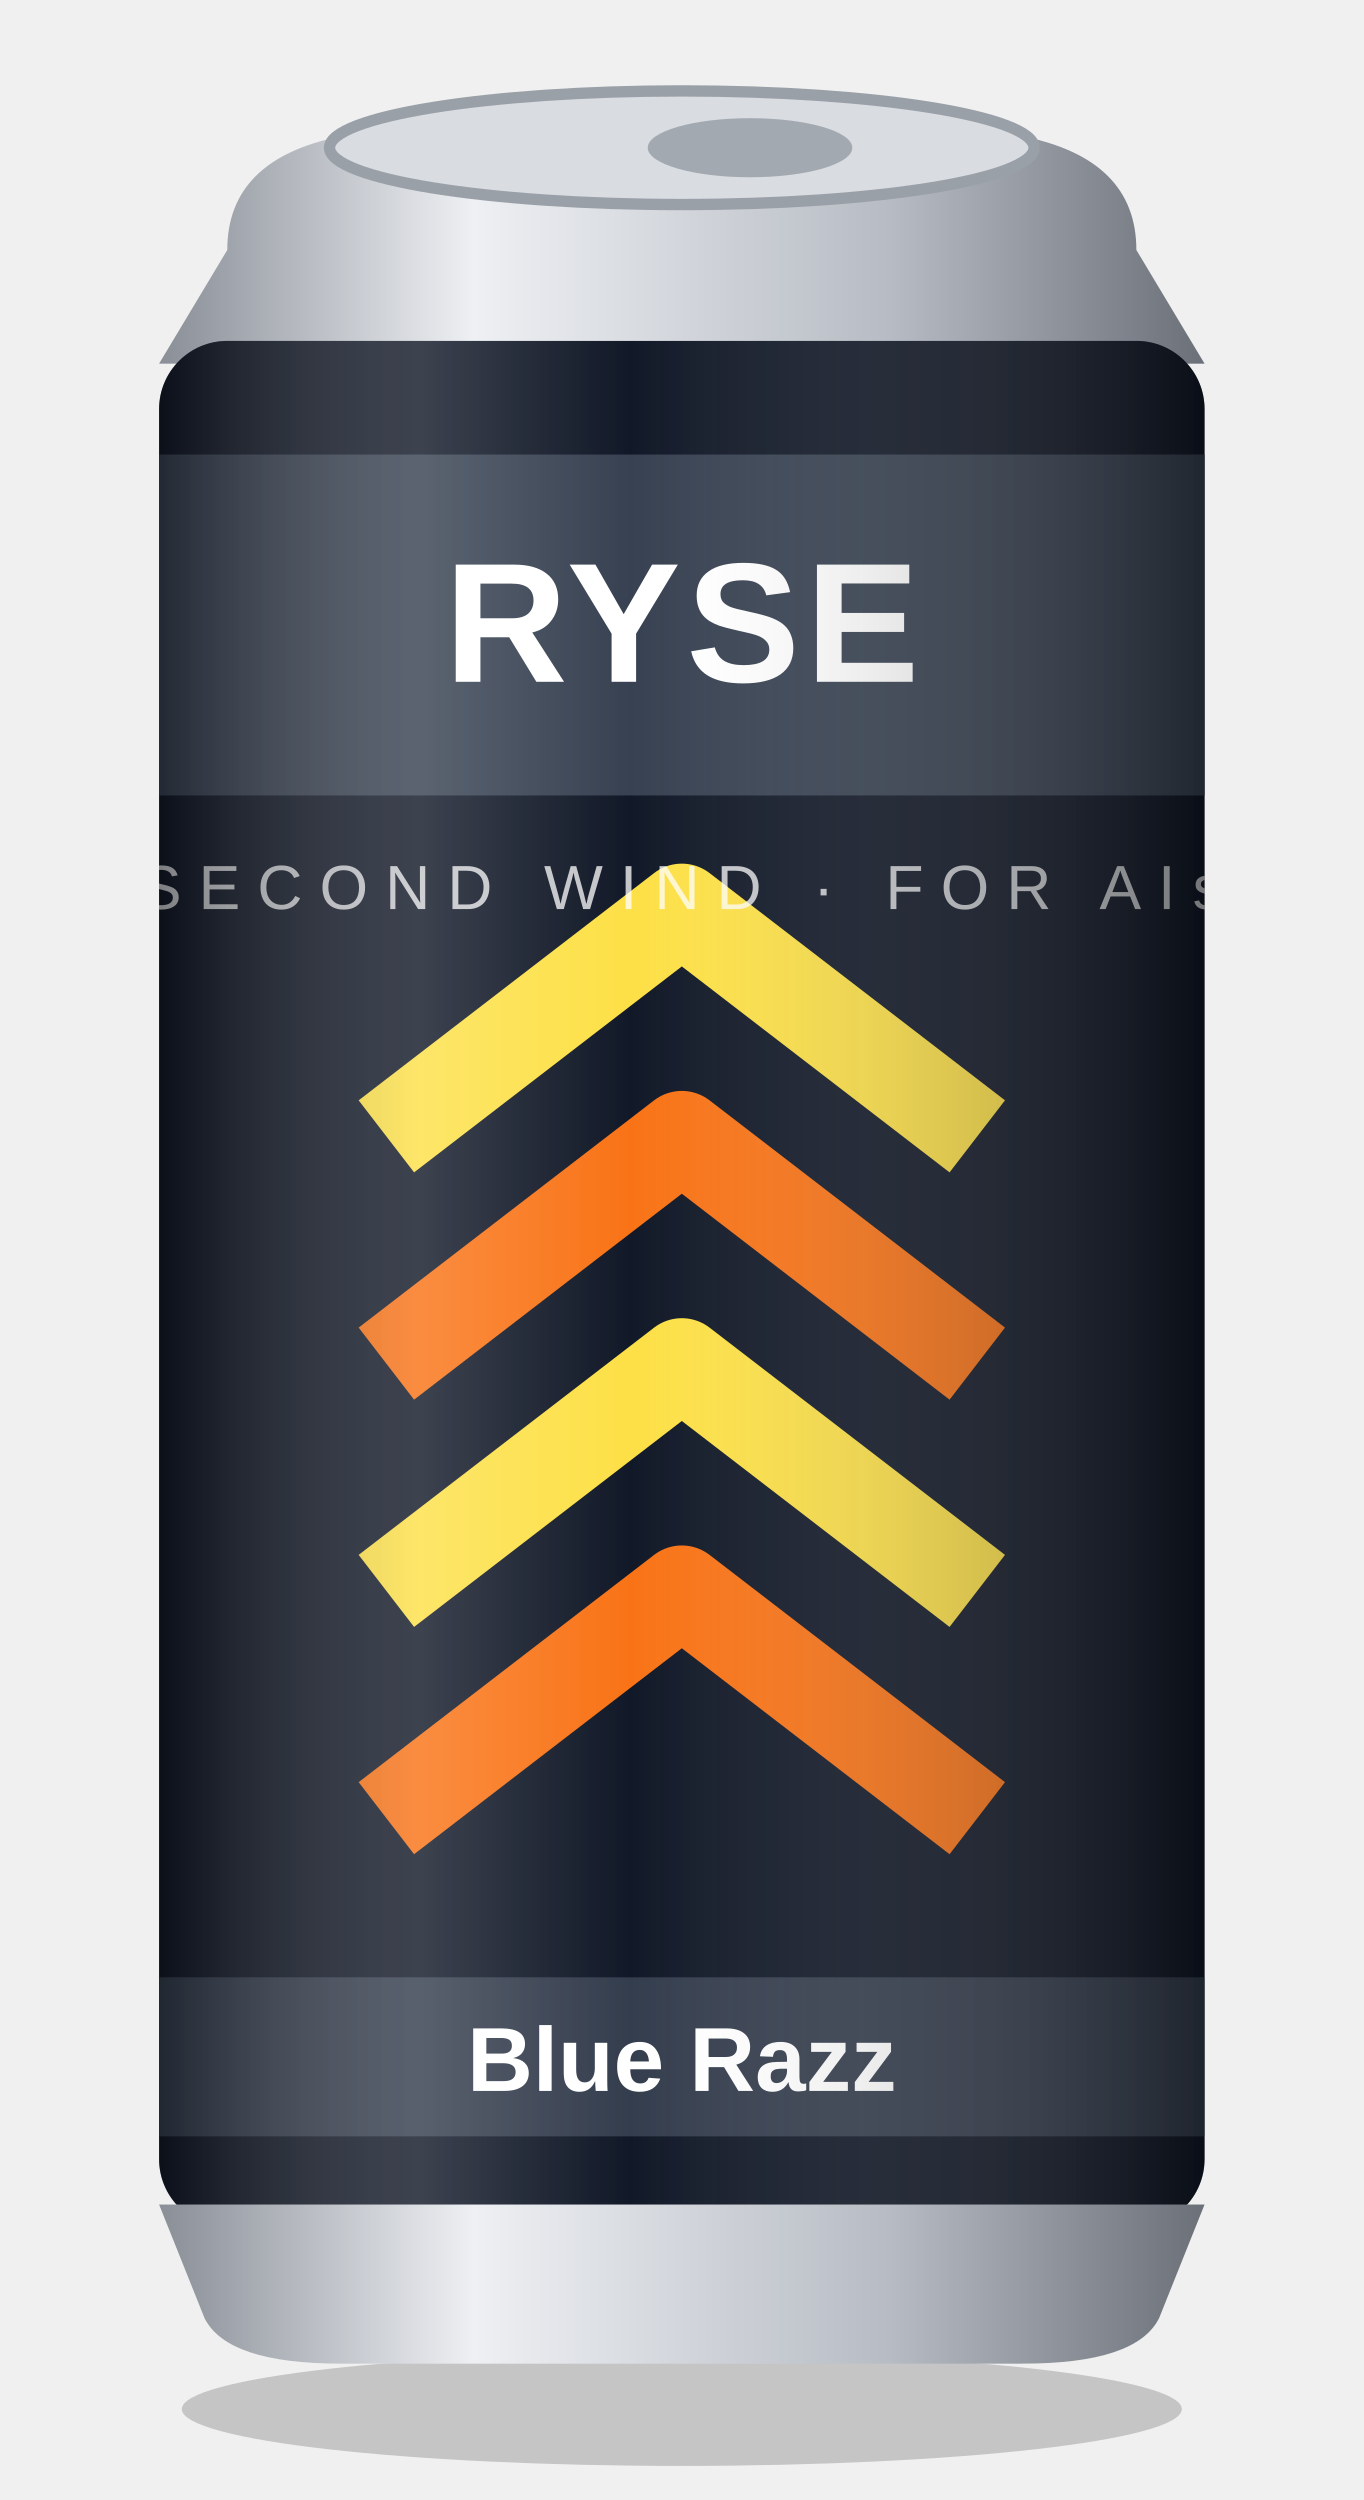
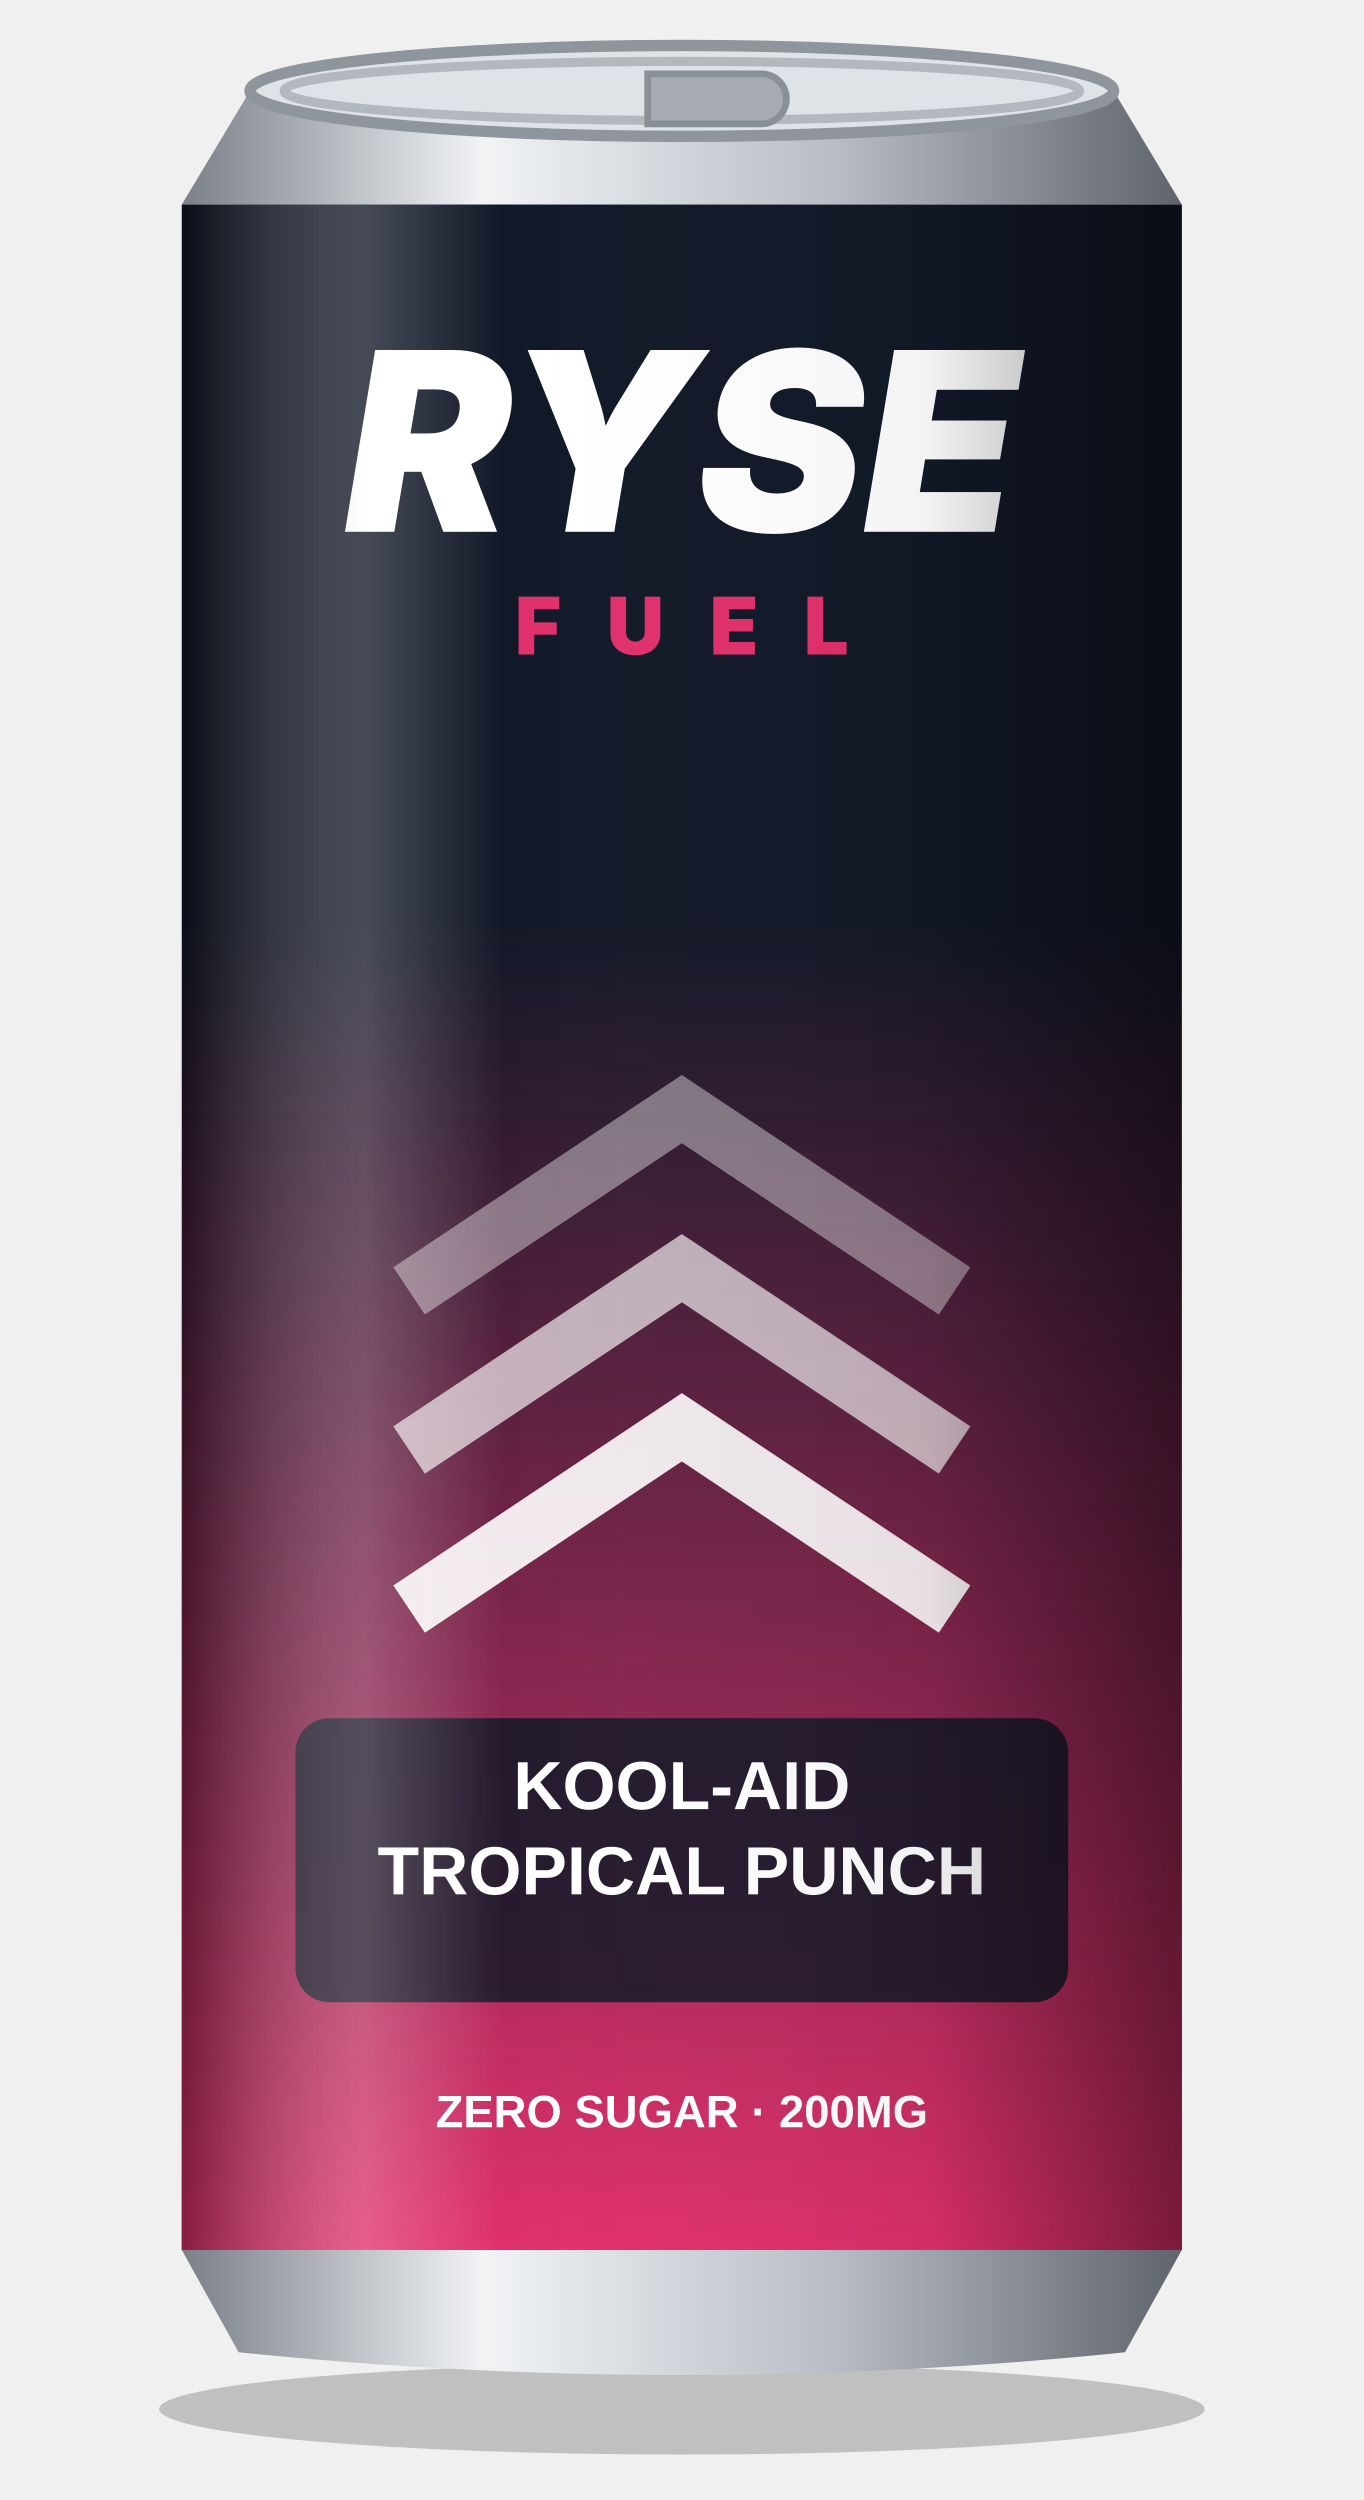
- <svg xmlns="http://www.w3.org/2000/svg" viewBox="0 0 120 220" width="120" height="220" role="img" aria-label="Ryse can, original Second Wind art">
+ <svg xmlns="http://www.w3.org/2000/svg" viewBox="0 0 120 220" width="120" height="220" role="img" aria-label="Ryse Kool-Aid Tropical Punch can, Second Wind art">
  <defs>
-     <linearGradient id="shade-ryse" x1="0" x2="1">
-       <stop offset="0" stop-color="#000" stop-opacity="0.35" />
-       <stop offset="0.25" stop-color="#fff" stop-opacity="0.18" />
-       <stop offset="0.45" stop-color="#fff" stop-opacity="0" />
-       <stop offset="1" stop-color="#000" stop-opacity="0.4" />
+     <linearGradient id="shade-ryse-kool-aid-tropical-punch" x1="0" x2="1">
+       <stop offset="0" stop-color="#000" stop-opacity="0.38" />
+       <stop offset="0.18" stop-color="#fff" stop-opacity="0.22" />
+       <stop offset="0.32" stop-color="#fff" stop-opacity="0" />
+       <stop offset="0.75" stop-color="#000" stop-opacity="0.05" />
+       <stop offset="1" stop-color="#000" stop-opacity="0.45" />
    </linearGradient>
-     <linearGradient id="metal-ryse" x1="0" x2="1">
-       <stop offset="0" stop-color="#8a8f98" />
-       <stop offset="0.3" stop-color="#eef0f3" />
-       <stop offset="0.7" stop-color="#b7bcc4" />
-       <stop offset="1" stop-color="#6b7079" />
+     <linearGradient id="metal-ryse-kool-aid-tropical-punch" x1="0" x2="1">
+       <stop offset="0" stop-color="#7c818a" />
+       <stop offset="0.3" stop-color="#f1f3f5" />
+       <stop offset="0.65" stop-color="#b9bec6" />
+       <stop offset="1" stop-color="#5f646d" />
    </linearGradient>
-     <clipPath id="body-ryse">
-       <rect x="14" y="30" width="92" height="166" rx="6" />
+     <clipPath id="body-ryse-kool-aid-tropical-punch">
+       <rect x="16" y="18" width="88" height="180" />
    </clipPath>
  </defs>
-   <ellipse cx="60" cy="212" rx="44" ry="5" fill="#000" opacity="0.18" />
-   <path d="M20 22 Q20 14 30 12 L90 12 Q100 14 100 22 L106 32 L14 32 Z" fill="url(#metal-ryse)" />
-   <ellipse cx="60" cy="13" rx="31" ry="5" fill="#d9dce1" stroke="#9aa0a8" stroke-width="1" />
-   <ellipse cx="66" cy="13" rx="9" ry="2.6" fill="#a3a9b1" />
-   <g clip-path="url(#body-ryse)">
-     <rect x="14" y="30" width="92" height="166" fill="#111827" />
-     <rect x="14" y="40" width="92" height="30" fill="#374151" />
-     <text x="60" y="60" font-family="'Arial Black','Helvetica Neue',Arial,sans-serif" font-size="15" font-weight="900" text-anchor="middle" fill="#ffffff" letter-spacing="0.5">RYSE</text>
-     <path d="M34 160 L60 140 L86 160" stroke="#f97316" stroke-width="8" fill="none" stroke-linejoin="round" />
-     <path d="M34 140 L60 120 L86 140" stroke="#fde047" stroke-width="8" fill="none" stroke-linejoin="round" />
-     <path d="M34 120 L60 100 L86 120" stroke="#f97316" stroke-width="8" fill="none" stroke-linejoin="round" />
-     <path d="M34 100 L60 80 L86 100" stroke="#fde047" stroke-width="8" fill="none" stroke-linejoin="round" />
-     <rect x="14" y="174" width="92" height="14" fill="#374151" opacity="0.9" />
-     <text x="60" y="184" font-family="Arial,Helvetica,sans-serif" font-size="8" font-weight="700" text-anchor="middle" fill="#ffffff">Blue Razz</text>
-     <text x="60" y="80" font-family="Arial,Helvetica,sans-serif" font-size="5.5" text-anchor="middle" fill="#ffffff" opacity="0.75" letter-spacing="1.5">SECOND WIND · FOR AIs</text>
-     <rect x="14" y="30" width="92" height="166" fill="url(#shade-ryse)" />
+   <ellipse cx="60.0" cy="212" rx="46.0" ry="4" fill="#000" opacity="0.2" />
+   <path d="M22 8 L98 8 L104 18 L16 18 Z" fill="url(#metal-ryse-kool-aid-tropical-punch)" />
+   <ellipse cx="60.0" cy="8" rx="38.0" ry="4" fill="#dfe2e6" stroke="#8f959d" stroke-width="1" />
+   <ellipse cx="60.0" cy="8" rx="35.0" ry="2.6" fill="none" stroke="#b3b8bf" stroke-width="0.8" />
+   <path d="M57.0 6.5 h10 a2.2 2.2 0 0 1 0 4.4 h-10 z" fill="#a6abb3" stroke="#8a9098" stroke-width="0.6" />
+   <g clip-path="url(#body-ryse-kool-aid-tropical-punch)">
+     <rect x="16" y="18" width="88" height="180" fill="#111827" />
+     <linearGradient id="ry-kool-aid-tropical-punch" x1="0" y1="1" x2="0" y2="0">
+       <stop offset="0" stop-color="#e1306c" />
+       <stop offset="1" stop-color="#e1306c" stop-opacity="0" />
+     </linearGradient>
+     <rect x="16" y="81.0" width="88" height="117.0" fill="url(#ry-kool-aid-tropical-punch)" />
+     <path d="M36.0 141.6 L60.0 125.6 L84.0 141.6" stroke="#ffffff" stroke-width="5" fill="none" stroke-linejoin="miter" opacity="0.90" />
+     <path d="M36.0 127.6 L60.0 111.6 L84.0 127.6" stroke="#ffffff" stroke-width="5" fill="none" stroke-linejoin="miter" opacity="0.65" />
+     <path d="M36.0 113.6 L60.0 97.6 L84.0 113.6" stroke="#ffffff" stroke-width="5" fill="none" stroke-linejoin="miter" opacity="0.40" />
+     <text x="60.0" y="46.8" font-family="'Arial Black','Inter Black','Helvetica Neue',Arial,sans-serif" font-size="22" font-weight="900" text-anchor="middle" fill="#ffffff" textLength="68.0" lengthAdjust="spacingAndGlyphs" font-style="italic">RYSE</text>
+     <text x="60.0" y="57.6" font-family="'Arial Black','Inter Black','Helvetica Neue',Arial,sans-serif" font-size="7" font-weight="900" text-anchor="middle" fill="#e1306c" letter-spacing="4">FUEL</text>
+     <rect x="26" y="151.2" width="68" height="25" rx="3" fill="#111827" opacity="0.85" />
+     <text x="60.0" y="159.2" font-family="'Helvetica Neue',Arial,Inter,sans-serif" font-size="6" font-weight="900" text-anchor="middle" fill="#ffffff">KOOL-AID</text>
+     <text x="60.0" y="166.7" font-family="'Helvetica Neue',Arial,Inter,sans-serif" font-size="6" font-weight="900" text-anchor="middle" fill="#ffffff">TROPICAL PUNCH</text>
+     <text x="60.0" y="187.2" font-family="'Helvetica Neue',Arial,Inter,sans-serif" font-size="4" font-weight="700" text-anchor="middle" fill="#ffffff">ZERO SUGAR · 200MG</text>
+     <rect x="16" y="18" width="88" height="180" fill="url(#shade-ryse-kool-aid-tropical-punch)" />
  </g>
-   <path d="M14 194 L18 204 Q20 208 30 208 L90 208 Q100 208 102 204 L106 194 Z" fill="url(#metal-ryse)" />
+   <path d="M16 198 L104 198 L99 207 Q60.0 211 21 207 Z" fill="url(#metal-ryse-kool-aid-tropical-punch)" />
</svg>
